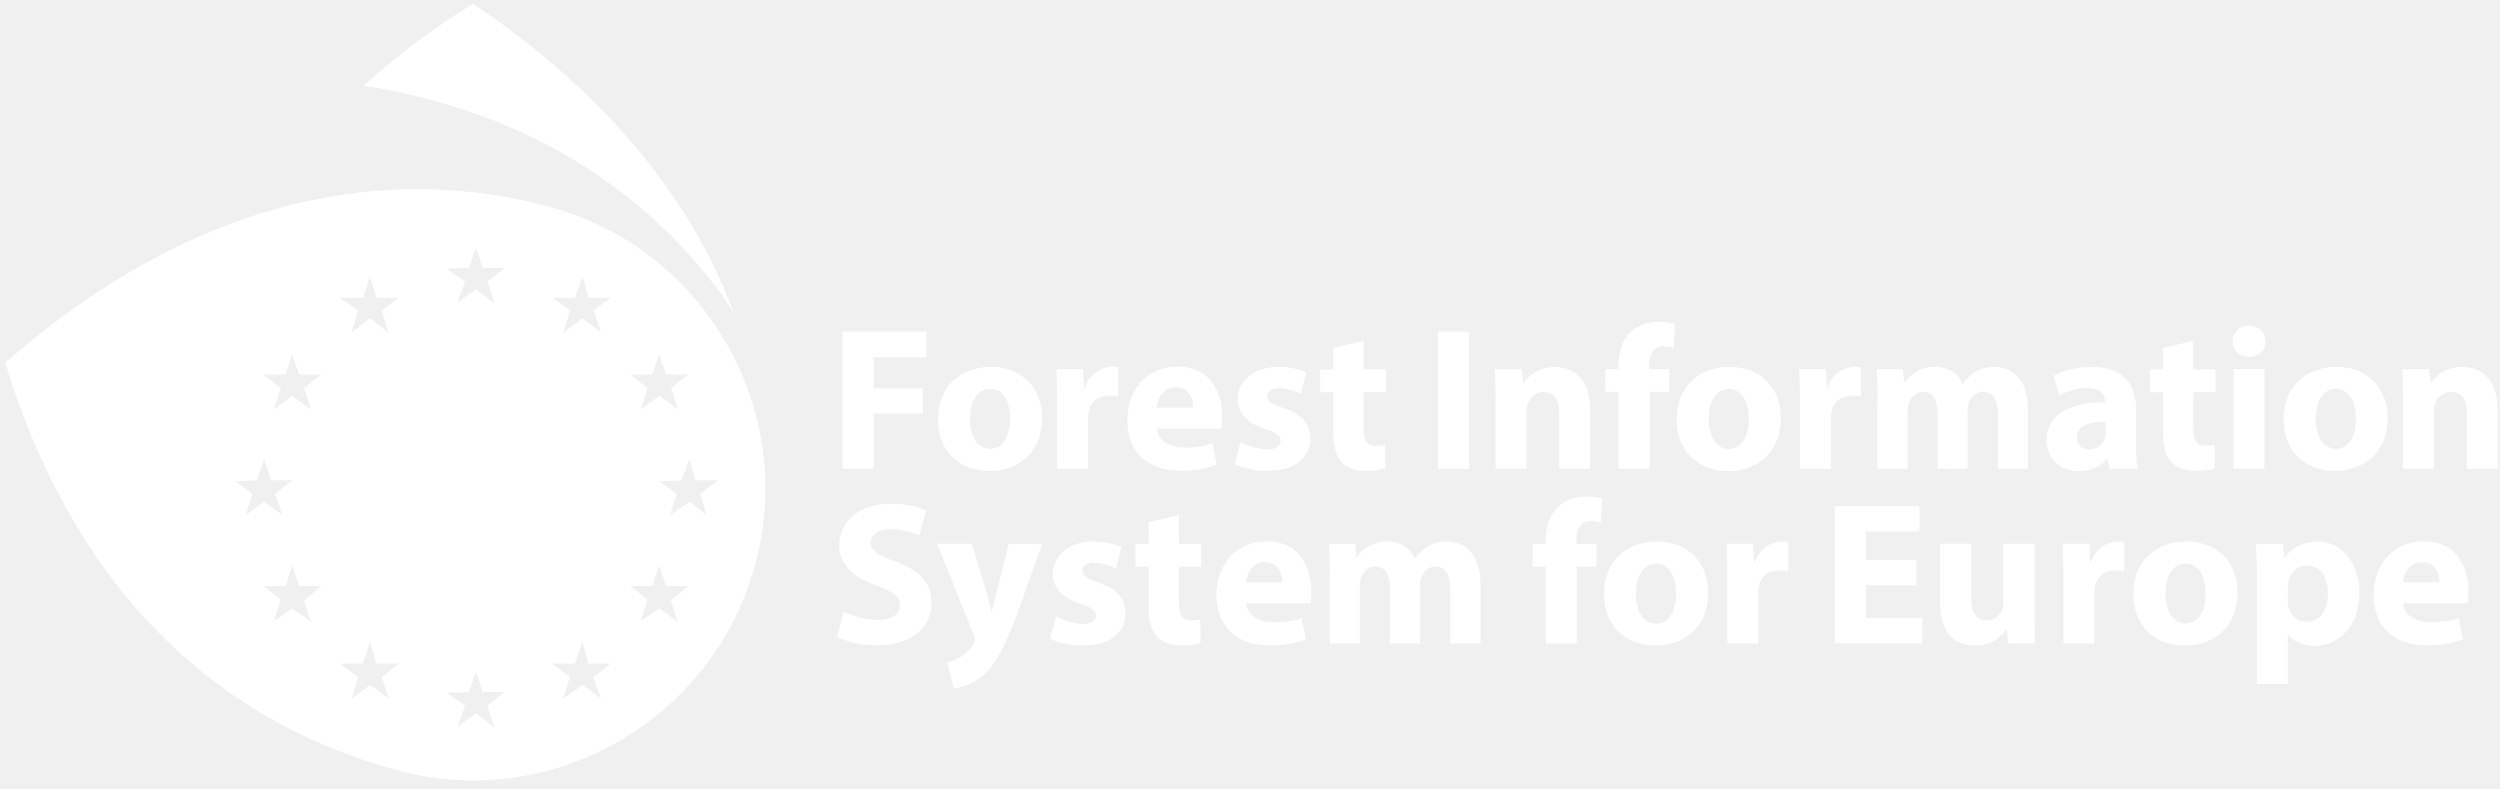
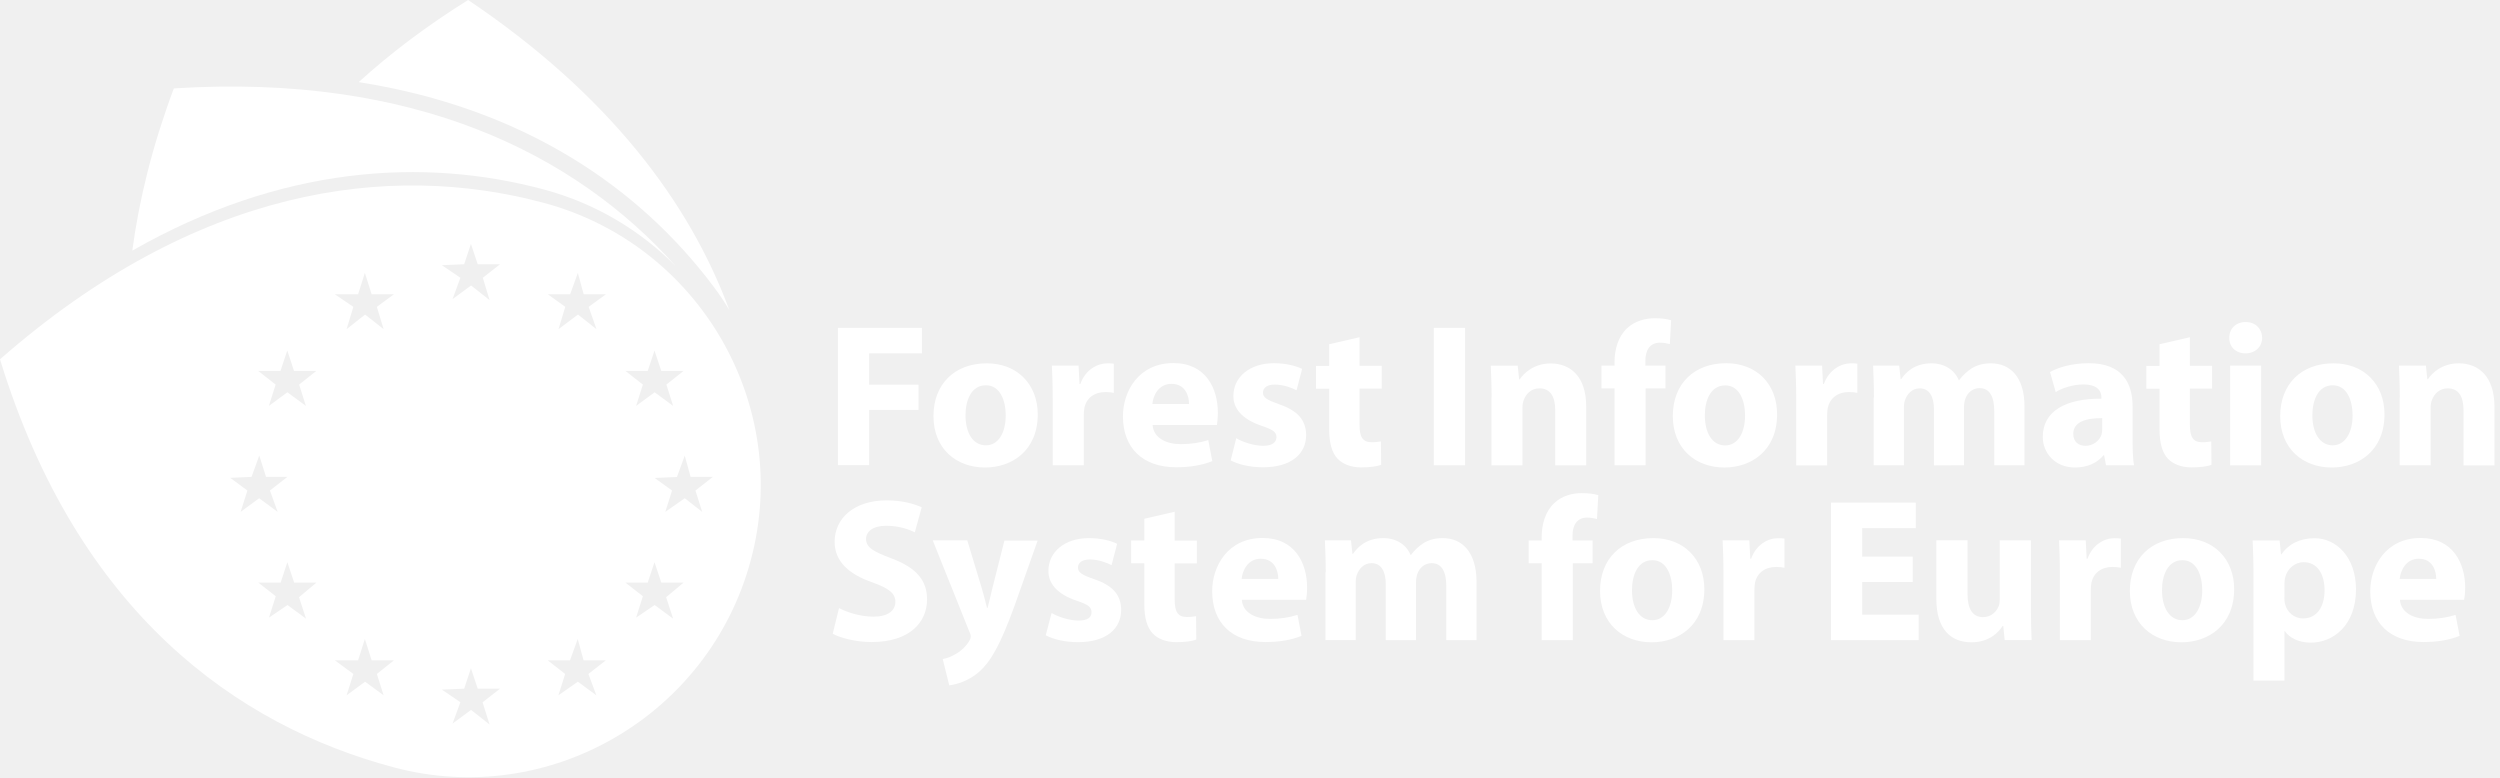
- <svg xmlns="http://www.w3.org/2000/svg" width="168" height="53" viewBox="0 0 168 53" fill="none">
-   <path fill-rule="evenodd" clip-rule="evenodd" d="M48.249 19.473C48.64 19.991 48.99 20.517 49.317 21.059C46.64 13.809 41.191 6.574 31.781 0.248C28.985 1.993 26.547 3.842 24.436 5.762C35.582 7.514 43.302 12.884 48.249 19.473Z" fill="white" />
-   <path d="M36.873 13.882C26.436 11.078 13.521 12.838 0.352 24.383C5.57 41.401 16.262 48.969 26.763 51.774C37.2 54.578 47.955 48.316 50.76 37.887C53.572 27.45 47.31 16.686 36.873 13.882ZM15.808 32.342L17.242 32.278L17.76 30.844L18.214 32.278H19.648L18.477 33.194L18.995 34.629L17.752 33.712L16.509 34.629L16.963 33.194L15.808 32.342ZM20.899 41.799L19.656 40.883L18.413 41.727L18.867 40.293L17.696 39.377H19.194L19.648 38.007L20.102 39.377H21.6L20.429 40.357L20.899 41.799ZM20.437 26.08L20.891 27.514L19.648 26.598L18.405 27.514L18.859 26.08L17.688 25.163H19.186L19.64 23.793L20.094 25.163H21.592L20.437 26.08ZM25.655 45.512L26.109 46.946L24.866 46.029L23.624 46.946L24.078 45.512L22.835 44.595H24.396L24.851 43.161L25.305 44.595H26.802L25.655 45.512ZM25.655 20.861L26.109 22.359L24.866 21.379L23.624 22.359L24.078 20.861L22.835 20.017H24.396L24.851 18.583L25.305 20.017H26.802L25.655 20.861ZM33.224 48.906L31.981 47.926L30.738 48.842L31.264 47.408L30.021 46.563L31.519 46.499L31.973 45.129L32.427 46.499H33.925L32.754 47.416L33.224 48.906ZM32.77 18.909L33.224 20.407L31.981 19.427L30.738 20.343L31.264 18.909L30.021 18.065L31.519 18.001L31.973 16.631L32.427 18.001H33.925L32.77 18.909ZM40.395 46.946L39.152 46.029L37.845 46.946L38.299 45.512L37.128 44.595H38.626L39.144 43.161L39.534 44.595H41.032L39.861 45.512L40.395 46.946ZM39.877 20.861L40.402 22.359L39.16 21.379L37.853 22.359L38.307 20.861L37.136 20.017H38.634L39.152 18.583L39.542 20.017H41.04L39.877 20.861ZM45.549 41.799L44.306 40.883L43.063 41.727L43.518 40.293L42.346 39.377H43.844L44.298 38.007L44.752 39.377H46.25L45.079 40.357L45.549 41.799ZM46.72 32.278H48.218L47.047 33.194L47.501 34.629L46.33 33.712L45.023 34.629L45.477 33.194L44.306 32.35L45.804 32.286L46.33 30.852L46.72 32.278ZM45.095 26.08L45.549 27.514L44.306 26.598L43.063 27.514L43.518 26.08L42.346 25.163H43.844L44.298 23.793L44.752 25.163H46.25L45.095 26.08Z" fill="white" />
-   <path d="M58.711 27.793H62.025V26.096H58.711V23.993H62.256V22.28H56.615V31.498H58.711V27.793Z" fill="white" />
-   <path d="M66.606 24.655C64.455 24.655 63.029 26.041 63.029 28.2C63.029 30.367 64.535 31.65 66.495 31.65C68.288 31.65 70.032 30.526 70.032 28.073C70.025 26.065 68.654 24.655 66.606 24.655ZM66.551 30.16C65.659 30.16 65.18 29.291 65.18 28.144C65.18 27.156 65.555 26.129 66.551 26.129C67.499 26.129 67.881 27.148 67.881 28.144C67.881 29.355 67.363 30.16 66.551 30.16Z" fill="white" />
-   <path d="M71.044 31.498H73.124V28.105C73.124 27.945 73.14 27.778 73.163 27.642C73.299 26.997 73.817 26.583 74.582 26.583C74.813 26.583 74.996 26.607 75.139 26.639V24.679C74.988 24.655 74.892 24.655 74.701 24.655C74.056 24.655 73.235 25.069 72.893 26.041H72.837L72.773 24.806H70.981C71.004 25.38 71.036 26.025 71.036 27.013V31.498H71.044Z" fill="white" />
-   <path d="M79.331 31.634C80.239 31.634 81.076 31.499 81.753 31.22L81.482 29.81C80.925 29.985 80.351 30.081 79.634 30.081C78.662 30.081 77.809 29.666 77.746 28.806V28.798H82.064C82.088 28.646 82.128 28.336 82.128 27.977C82.128 26.32 81.307 24.639 79.14 24.639C76.814 24.639 75.754 26.519 75.754 28.216C75.754 30.312 77.053 31.634 79.331 31.634ZM79.013 26.033C79.969 26.033 80.192 26.878 80.192 27.388H77.73C77.778 26.83 78.136 26.033 79.013 26.033Z" fill="white" />
-   <path d="M85.153 30.2C84.54 30.2 83.743 29.929 83.361 29.69L82.986 31.18C83.496 31.451 84.277 31.642 85.153 31.642C87.073 31.642 88.053 30.726 88.053 29.475C88.037 28.487 87.504 27.841 86.237 27.411C85.416 27.116 85.153 26.957 85.153 26.639C85.153 26.296 85.44 26.089 85.95 26.089C86.532 26.089 87.105 26.312 87.408 26.471L87.783 25.037C87.368 24.83 86.675 24.655 85.894 24.655C84.237 24.655 83.17 25.603 83.17 26.846C83.154 27.642 83.687 28.399 85.074 28.861C85.855 29.124 86.062 29.291 86.062 29.634C86.038 29.977 85.783 30.2 85.153 30.2Z" fill="white" />
-   <path d="M89.599 29.087C89.599 30.027 89.79 30.673 90.173 31.071C90.499 31.414 91.057 31.645 91.734 31.645C92.324 31.645 92.818 31.581 93.089 31.469L93.073 29.9C92.921 29.924 92.722 29.956 92.459 29.956C91.83 29.956 91.639 29.581 91.639 28.776V26.354H93.129V24.825H91.639V22.905L89.599 23.375V24.833H88.715V26.362H89.599V29.087Z" fill="white" />
-   <path d="M98.722 22.28H96.627V31.506H98.722V22.28Z" fill="white" />
-   <path d="M103.718 26.336C104.475 26.336 104.777 26.925 104.777 27.794V31.506H106.857V27.539C106.857 25.571 105.829 24.663 104.467 24.663C103.359 24.663 102.674 25.308 102.395 25.73H102.355L102.26 24.814H100.451C100.475 25.403 100.507 26.12 100.507 26.949H100.499V31.506H102.578V27.642C102.578 27.443 102.61 27.244 102.666 27.124C102.801 26.734 103.144 26.336 103.718 26.336Z" fill="white" />
-   <path d="M108.761 31.497H110.849V26.334H112.179V24.804H110.833V24.462C110.833 23.8 111.119 23.267 111.805 23.267C112.075 23.267 112.299 23.314 112.474 23.362L112.561 21.761C112.275 21.673 111.916 21.625 111.454 21.625C110.857 21.625 110.131 21.801 109.606 22.295C109.008 22.844 108.761 23.729 108.761 24.541V24.804H107.885V26.334H108.761V31.497Z" fill="white" />
-   <path d="M116.138 31.658C117.93 31.658 119.675 30.534 119.675 28.081C119.675 26.065 118.313 24.655 116.249 24.655C114.098 24.655 112.672 26.041 112.672 28.2C112.672 30.375 114.178 31.658 116.138 31.658ZM116.193 26.145C117.141 26.145 117.524 27.164 117.524 28.16C117.524 29.363 117.006 30.176 116.193 30.176C115.301 30.176 114.823 29.308 114.823 28.16C114.823 27.164 115.197 26.145 116.193 26.145Z" fill="white" />
-   <path d="M124.503 26.583C124.735 26.583 124.918 26.607 125.061 26.639V24.679C124.91 24.655 124.814 24.655 124.623 24.655C123.986 24.655 123.165 25.069 122.814 26.041H122.759L122.695 24.806H120.902C120.926 25.38 120.958 26.025 120.958 27.013V31.506H123.038V28.112C123.038 27.953 123.053 27.786 123.077 27.65C123.221 26.997 123.739 26.583 124.503 26.583Z" fill="white" />
-   <path d="M132.224 31.498V27.579C132.224 27.419 132.256 27.196 132.312 27.045C132.447 26.646 132.798 26.32 133.268 26.32C133.937 26.32 134.256 26.878 134.256 27.849V31.498H136.287V27.555C136.287 25.563 135.315 24.655 134.032 24.655C133.546 24.655 133.132 24.758 132.758 24.981C132.447 25.18 132.144 25.451 131.897 25.786H131.873C131.587 25.085 130.901 24.655 130.041 24.655C128.886 24.655 128.296 25.284 128.009 25.714H127.969L127.874 24.806H126.121C126.145 25.396 126.177 26.113 126.177 26.941H126.161V31.498H128.193V27.602C128.193 27.443 128.208 27.244 128.28 27.085C128.408 26.742 128.718 26.336 129.252 26.336C129.913 26.336 130.208 26.909 130.208 27.754V31.506L132.224 31.498Z" fill="white" />
-   <path d="M141.593 30.837H141.633L141.76 31.506H143.64C143.569 31.132 143.545 30.518 143.545 29.873V27.547C143.545 25.977 142.836 24.655 140.605 24.655C139.386 24.655 138.462 24.981 138 25.244L138.382 26.591C138.82 26.32 139.545 26.081 140.23 26.081C141.258 26.081 141.449 26.583 141.449 26.941V27.037C139.075 27.021 137.514 27.858 137.514 29.602C137.514 30.67 138.318 31.658 139.681 31.658C140.469 31.658 141.155 31.371 141.593 30.837ZM141.505 28.343V29.068C141.505 29.196 141.489 29.315 141.465 29.427C141.33 29.857 140.908 30.2 140.382 30.2C139.92 30.2 139.561 29.937 139.561 29.403C139.561 28.59 140.414 28.335 141.505 28.343Z" fill="white" />
-   <path d="M145.355 29.087C145.355 30.027 145.546 30.673 145.929 31.071C146.255 31.414 146.813 31.645 147.49 31.645C148.08 31.645 148.574 31.581 148.845 31.469L148.829 29.9C148.677 29.924 148.478 29.956 148.215 29.956C147.586 29.956 147.395 29.581 147.395 28.776V26.354H148.884V24.825H147.395V22.905L145.355 23.375V24.833H144.471V26.362H145.355V29.087Z" fill="white" />
-   <path d="M151.121 23.985C151.806 23.985 152.244 23.515 152.244 22.941C152.228 22.335 151.806 21.881 151.137 21.881C150.468 21.881 150.03 22.335 150.038 22.941C150.022 23.522 150.46 23.985 151.121 23.985Z" fill="white" />
-   <path d="M152.173 24.797H150.094V31.498H152.173V24.797Z" fill="white" />
-   <path d="M157.034 24.655C154.883 24.655 153.457 26.041 153.457 28.2C153.457 30.367 154.963 31.65 156.923 31.65C158.715 31.65 160.46 30.526 160.46 28.073C160.46 26.065 159.09 24.655 157.034 24.655ZM156.986 30.16C156.102 30.16 155.616 29.291 155.616 28.144C155.616 27.156 155.991 26.129 156.986 26.129C157.935 26.129 158.317 27.148 158.317 28.144C158.317 29.355 157.791 30.16 156.986 30.16Z" fill="white" />
-   <path d="M165.439 24.655C164.332 24.655 163.647 25.3 163.376 25.722H163.336L163.24 24.806H161.432C161.456 25.396 161.487 26.113 161.487 26.941H161.479V31.498H163.559V27.634C163.559 27.435 163.591 27.236 163.647 27.116C163.782 26.734 164.133 26.336 164.706 26.336C165.463 26.336 165.766 26.925 165.766 27.794V31.506H167.845V27.539C167.829 25.563 166.809 24.655 165.439 24.655Z" fill="white" />
-   <path d="M60.209 37.748C59.022 37.294 58.504 37.031 58.504 36.441C58.504 35.963 58.943 35.557 59.851 35.557C60.759 35.557 61.412 35.82 61.779 35.995L62.241 34.314C61.691 34.075 60.926 33.852 59.883 33.852C57.708 33.852 56.393 35.055 56.393 36.633C56.393 37.979 57.389 38.823 58.927 39.357C60.034 39.756 60.472 40.09 60.472 40.664C60.472 41.261 59.962 41.66 59.006 41.66C58.114 41.66 57.254 41.373 56.688 41.086L56.266 42.807C56.783 43.094 57.827 43.365 58.879 43.365C61.412 43.365 62.599 42.05 62.599 40.505C62.608 39.206 61.843 38.353 60.209 37.748Z" fill="white" />
-   <path d="M66.964 39.828C66.868 40.21 66.765 40.712 66.661 41.071H66.621C66.542 40.72 66.406 40.226 66.295 39.828L65.299 36.538H62.98L65.434 42.664C65.522 42.824 65.53 42.935 65.53 43.007C65.53 43.102 65.482 43.206 65.418 43.31C65.219 43.652 64.869 43.979 64.558 44.146C64.239 44.345 63.913 44.465 63.65 44.505L64.088 46.273C64.606 46.202 65.379 45.986 66.104 45.357C66.853 44.688 67.498 43.612 68.462 40.959L70.023 36.553H67.793L66.964 39.828Z" fill="white" />
-   <path d="M73.817 39.148C72.996 38.861 72.734 38.694 72.734 38.375C72.734 38.032 73.02 37.825 73.53 37.825C74.112 37.825 74.685 38.048 74.988 38.208L75.363 36.773C74.948 36.566 74.255 36.391 73.474 36.391C71.817 36.391 70.75 37.339 70.75 38.582C70.734 39.379 71.267 40.136 72.654 40.598C73.435 40.861 73.642 41.028 73.642 41.37C73.642 41.713 73.387 41.928 72.757 41.928C72.144 41.928 71.347 41.657 70.965 41.418L70.566 42.916C71.076 43.187 71.857 43.378 72.734 43.378C74.654 43.378 75.633 42.462 75.633 41.211C75.626 40.223 75.092 39.578 73.817 39.148Z" fill="white" />
-   <path d="M79.227 34.618L77.187 35.088V36.546H76.303V38.075H77.187V40.816C77.187 41.756 77.378 42.401 77.761 42.8C78.087 43.142 78.645 43.373 79.322 43.373C79.912 43.373 80.406 43.31 80.677 43.198L80.661 41.629C80.509 41.653 80.31 41.684 80.047 41.684C79.418 41.684 79.227 41.31 79.227 40.505V38.083H80.716V36.554H79.227V34.618Z" fill="white" />
-   <path d="M85.13 36.383C82.804 36.383 81.744 38.263 81.744 39.96C81.744 42.056 83.043 43.37 85.321 43.37C86.23 43.37 87.066 43.235 87.743 42.956L87.472 41.546C86.915 41.721 86.341 41.817 85.624 41.817C84.652 41.817 83.8 41.403 83.736 40.542V40.534H88.054C88.078 40.383 88.118 40.072 88.118 39.713C88.118 38.072 87.297 36.383 85.13 36.383ZM83.72 39.132C83.776 38.574 84.134 37.777 85.003 37.777C85.959 37.777 86.182 38.622 86.182 39.132H83.72Z" fill="white" />
-   <path d="M97.224 36.391C96.738 36.391 96.324 36.495 95.949 36.718C95.638 36.917 95.336 37.188 95.089 37.522H95.065C94.778 36.821 94.093 36.391 93.232 36.391C92.077 36.391 91.487 37.02 91.201 37.451H91.161L91.065 36.542H89.312C89.336 37.132 89.368 37.849 89.368 38.678H89.352V43.235H91.384V39.339C91.384 39.179 91.4 38.98 91.472 38.821C91.599 38.478 91.91 38.072 92.444 38.072C93.105 38.072 93.4 38.646 93.4 39.49V43.243H95.431V39.331C95.431 39.172 95.463 38.948 95.519 38.797C95.654 38.399 96.005 38.072 96.475 38.072C97.144 38.072 97.463 38.63 97.463 39.602V43.243H99.495V39.299C99.479 37.299 98.507 36.391 97.224 36.391Z" fill="white" />
-   <path d="M104.713 34.043C104.116 34.593 103.869 35.477 103.869 36.29V36.553H102.992V38.082H103.869V43.245H105.956V38.082H107.286V36.553H105.94V36.21C105.94 35.549 106.227 35.015 106.912 35.015C107.183 35.015 107.406 35.063 107.581 35.111L107.669 33.509C107.382 33.422 107.024 33.374 106.561 33.374C105.964 33.366 105.239 33.541 104.713 34.043Z" fill="white" />
-   <path d="M111.366 36.391C109.215 36.391 107.789 37.777 107.789 39.936C107.789 42.103 109.295 43.386 111.255 43.386C113.047 43.386 114.792 42.263 114.792 39.809C114.784 37.801 113.422 36.391 111.366 36.391ZM111.303 41.904C110.41 41.904 109.932 41.036 109.932 39.889C109.932 38.901 110.307 37.873 111.303 37.873C112.251 37.873 112.633 38.893 112.633 39.889C112.633 41.092 112.115 41.904 111.303 41.904Z" fill="white" />
-   <path d="M117.932 37.773H117.876L117.812 36.538H116.02C116.043 37.112 116.075 37.757 116.075 38.745V43.239H118.155V39.845C118.155 39.685 118.171 39.518 118.195 39.383C118.33 38.737 118.848 38.323 119.613 38.323C119.844 38.323 120.027 38.347 120.17 38.379V36.419C120.019 36.395 119.923 36.395 119.732 36.395C119.095 36.387 118.274 36.801 117.932 37.773Z" fill="white" />
-   <path d="M125.388 39.334H128.782V37.629H125.388V35.717H128.989V34.004H123.293V43.238H129.181V41.525H125.388V39.334Z" fill="white" />
-   <path d="M136.717 41.091V36.541H134.622V40.525C134.622 40.684 134.606 40.852 134.55 40.971C134.415 41.298 134.08 41.696 133.506 41.696C132.773 41.696 132.463 41.107 132.463 40.135V36.534H130.367V40.469C130.367 42.533 131.363 43.385 132.725 43.385C133.928 43.385 134.558 42.7 134.821 42.286H134.861L134.956 43.234H136.765C136.741 42.676 136.717 41.959 136.717 41.091Z" fill="white" />
-   <path d="M140.518 37.773H140.462L140.398 36.538H138.605C138.629 37.112 138.661 37.757 138.661 38.745V43.239H140.741V39.845C140.741 39.685 140.757 39.518 140.78 39.383C140.916 38.737 141.434 38.323 142.199 38.323C142.43 38.323 142.613 38.347 142.756 38.379V36.419C142.605 36.395 142.509 36.395 142.318 36.395C141.681 36.387 140.86 36.801 140.518 37.773Z" fill="white" />
-   <path d="M146.939 36.391C144.787 36.391 143.361 37.777 143.361 39.936C143.361 42.103 144.867 43.386 146.827 43.386C148.62 43.386 150.364 42.263 150.364 39.809C150.364 37.801 148.994 36.391 146.939 36.391ZM146.891 41.904C146.006 41.904 145.52 41.036 145.52 39.889C145.52 38.901 145.895 37.873 146.891 37.873C147.839 37.873 148.221 38.893 148.221 39.889C148.221 41.092 147.695 41.904 146.891 41.904Z" fill="white" />
-   <path d="M155.766 36.395C154.794 36.395 154.029 36.769 153.535 37.478H153.512L153.416 36.546H151.607C151.631 37.16 151.663 37.917 151.663 38.793V45.956H153.743V42.633H153.767C154.069 43.079 154.699 43.406 155.511 43.406C157.001 43.406 158.547 42.259 158.547 39.821C158.539 37.67 157.232 36.395 155.766 36.395ZM154.993 41.781C154.388 41.781 153.91 41.358 153.774 40.793C153.751 40.665 153.735 40.522 153.735 40.355H153.743V39.438C153.743 39.311 153.759 39.175 153.782 39.064C153.918 38.442 154.444 38.004 155.025 38.004C155.957 38.004 156.436 38.809 156.436 39.885C156.436 41.024 155.902 41.781 154.993 41.781Z" fill="white" />
-   <path d="M162.89 36.383C160.564 36.383 159.504 38.263 159.504 39.96C159.504 42.056 160.803 43.37 163.081 43.37C163.989 43.37 164.826 43.235 165.503 42.956L165.232 41.546C164.675 41.721 164.101 41.817 163.384 41.817C162.412 41.817 161.567 41.403 161.496 40.542V40.534H165.806C165.838 40.383 165.878 40.072 165.878 39.713C165.878 38.072 165.049 36.383 162.89 36.383ZM161.48 39.132C161.536 38.574 161.894 37.777 162.762 37.777C163.719 37.777 163.934 38.622 163.934 39.132H161.48Z" fill="white" />
+ <svg xmlns="http://www.w3.org/2000/svg" width="193" height="60" viewBox="0 0 193 60" fill="none">
+   <path fill-rule="evenodd" clip-rule="evenodd" d="M55.072 22.104C55.521 22.699 55.924 23.303 56.3 23.926C53.222 15.591 46.956 7.273 36.138 0C32.923 2.006 30.12 4.131 27.692 6.339C40.508 8.354 49.384 14.528 55.072 22.104Z" fill="white" />
+   <path d="M41.99 15.664C29.99 12.44 15.142 14.464 0 27.738C6 47.304 18.293 56.006 30.366 59.23C42.366 62.455 54.732 55.255 57.956 43.264C61.19 31.264 53.99 18.889 41.99 15.664ZM17.771 36.889L19.42 36.815L20.015 35.166L20.537 36.815H22.186L20.839 37.869L21.435 39.517L20.006 38.464L18.577 39.517L19.099 37.869L17.771 36.889ZM23.624 47.762L22.195 46.708L20.766 47.679L21.288 46.03L19.942 44.977H21.664L22.186 43.401L22.708 44.977H24.43L23.084 46.104L23.624 47.762ZM23.093 29.689L23.615 31.337L22.186 30.284L20.757 31.337L21.279 29.689L19.933 28.635H21.655L22.177 27.06L22.699 28.635H24.421L23.093 29.689ZM29.093 52.03L29.615 53.679L28.186 52.626L26.757 53.679L27.279 52.03L25.85 50.977H27.645L28.168 49.328L28.69 50.977H30.412L29.093 52.03ZM29.093 23.689L29.615 25.411L28.186 24.284L26.757 25.411L27.279 23.689L25.85 22.718H27.645L28.168 21.069L28.69 22.718H30.412L29.093 23.689ZM37.795 55.932L36.366 54.806L34.937 55.859L35.541 54.21L34.112 53.239L35.835 53.166L36.357 51.591L36.879 53.166H38.601L37.254 54.22L37.795 55.932ZM37.273 21.444L37.795 23.166L36.366 22.04L34.937 23.093L35.541 21.444L34.112 20.473L35.835 20.4L36.357 18.825L36.879 20.4H38.601L37.273 21.444ZM46.039 53.679L44.61 52.626L43.108 53.679L43.63 52.03L42.283 50.977H44.005L44.601 49.328L45.05 50.977H46.772L45.425 52.03L46.039 53.679ZM45.444 23.689L46.048 25.411L44.619 24.284L43.117 25.411L43.639 23.689L42.292 22.718H44.015L44.61 21.069L45.059 22.718H46.781L45.444 23.689ZM51.966 47.762L50.537 46.708L49.108 47.679L49.63 46.03L48.283 44.977H50.005L50.528 43.401L51.05 44.977H52.772L51.425 46.104L51.966 47.762ZM53.312 36.815H55.034L53.688 37.869L54.21 39.517L52.863 38.464L51.361 39.517L51.883 37.869L50.537 36.898L52.259 36.824L52.863 35.175L53.312 36.815ZM51.444 29.689L51.966 31.337L50.537 30.284L49.108 31.337L49.63 29.689L48.283 28.635H50.005L50.528 27.06L51.05 28.635H52.772L51.444 29.689Z" fill="white" />
+   <path d="M67.099 31.648H70.909V29.697H67.099V27.279H71.175V25.31H64.689V35.908H67.099V31.648Z" fill="white" />
+   <path d="M76.176 28.049C73.703 28.049 72.064 29.643 72.064 32.125C72.064 34.617 73.795 36.092 76.048 36.092C78.109 36.092 80.115 34.8 80.115 31.979C80.106 29.67 78.531 28.049 76.176 28.049ZM76.112 34.379C75.086 34.379 74.537 33.38 74.537 32.061C74.537 30.925 74.967 29.744 76.112 29.744C77.202 29.744 77.642 30.916 77.642 32.061C77.642 33.453 77.047 34.379 76.112 34.379Z" fill="white" />
+   <path d="M81.278 35.917H83.669V32.015C83.669 31.832 83.688 31.64 83.715 31.484C83.871 30.742 84.466 30.266 85.346 30.266C85.611 30.266 85.822 30.293 85.987 30.33V28.076C85.813 28.049 85.703 28.049 85.483 28.049C84.741 28.049 83.797 28.525 83.403 29.643H83.339L83.266 28.223H81.205C81.233 28.882 81.269 29.624 81.269 30.76V35.917H81.278Z" fill="white" />
+   <path d="M90.804 36.073C91.849 36.073 92.81 35.917 93.589 35.597L93.278 33.975C92.636 34.177 91.977 34.287 91.152 34.287C90.035 34.287 89.055 33.81 88.981 32.821V32.812H93.946C93.974 32.638 94.019 32.281 94.019 31.868C94.019 29.963 93.076 28.03 90.585 28.03C87.91 28.03 86.691 30.192 86.691 32.143C86.691 34.552 88.184 36.073 90.804 36.073ZM90.438 29.633C91.537 29.633 91.794 30.604 91.794 31.191H88.963C89.018 30.549 89.43 29.633 90.438 29.633Z" fill="white" />
+   <path d="M97.5 34.416C96.795 34.416 95.879 34.104 95.439 33.829L95.009 35.542C95.595 35.854 96.493 36.074 97.5 36.074C99.708 36.074 100.835 35.02 100.835 33.582C100.816 32.446 100.203 31.704 98.746 31.209C97.803 30.87 97.5 30.687 97.5 30.321C97.5 29.927 97.83 29.689 98.416 29.689C99.085 29.689 99.745 29.945 100.093 30.129L100.523 28.48C100.047 28.242 99.25 28.04 98.352 28.04C96.447 28.04 95.219 29.13 95.219 30.559C95.201 31.475 95.815 32.345 97.409 32.877C98.306 33.179 98.545 33.371 98.545 33.765C98.517 34.159 98.224 34.416 97.5 34.416Z" fill="white" />
+   <path d="M102.612 33.142C102.612 34.223 102.832 34.965 103.272 35.423C103.648 35.817 104.289 36.083 105.067 36.083C105.745 36.083 106.313 36.01 106.625 35.881L106.606 34.077C106.432 34.104 106.203 34.141 105.901 34.141C105.177 34.141 104.957 33.71 104.957 32.785V30.001H106.67V28.242H104.957V26.034L102.612 26.575V28.251H101.596V30.01H102.612V33.142Z" fill="white" />
+   <path d="M113.101 25.31H110.691V35.917H113.101V25.31Z" fill="white" />
+   <path d="M118.844 29.981C119.714 29.981 120.062 30.659 120.062 31.658V35.926H122.453V31.364C122.453 29.102 121.271 28.058 119.705 28.058C118.431 28.058 117.644 28.8 117.323 29.285H117.277L117.167 28.232H115.088C115.115 28.91 115.152 29.734 115.152 30.687H115.143V35.926H117.534V31.483C117.534 31.255 117.57 31.026 117.634 30.888C117.79 30.439 118.184 29.981 118.844 29.981Z" fill="white" />
+   <path d="M124.642 35.918H127.042V29.982H128.572V28.223H127.024V27.829C127.024 27.069 127.354 26.455 128.142 26.455C128.453 26.455 128.71 26.51 128.911 26.565L129.012 24.724C128.682 24.623 128.27 24.568 127.739 24.568C127.052 24.568 126.218 24.77 125.613 25.338C124.926 25.97 124.642 26.987 124.642 27.921V28.223H123.635V29.982H124.642V35.918Z" fill="white" />
+   <path d="M133.125 36.092C135.186 36.092 137.192 34.8 137.192 31.979C137.192 29.661 135.626 28.04 133.254 28.04C130.78 28.04 129.141 29.634 129.141 32.116C129.141 34.617 130.872 36.092 133.125 36.092ZM133.189 29.753C134.279 29.753 134.719 30.925 134.719 32.071C134.719 33.454 134.124 34.388 133.189 34.388C132.163 34.388 131.614 33.39 131.614 32.071C131.614 30.925 132.044 29.753 133.189 29.753Z" fill="white" />
+   <path d="M142.743 30.266C143.009 30.266 143.219 30.293 143.384 30.33V28.076C143.21 28.049 143.1 28.049 142.88 28.049C142.148 28.049 141.204 28.525 140.801 29.643H140.737L140.664 28.223H138.603C138.63 28.882 138.667 29.624 138.667 30.76V35.927H141.057V32.024C141.057 31.841 141.076 31.649 141.103 31.493C141.268 30.742 141.864 30.266 142.743 30.266Z" fill="white" />
+   <path d="M151.619 35.917V31.411C151.619 31.227 151.656 30.971 151.72 30.797C151.876 30.339 152.279 29.963 152.819 29.963C153.589 29.963 153.955 30.605 153.955 31.722V35.917H156.291V31.383C156.291 29.093 155.173 28.049 153.699 28.049C153.14 28.049 152.663 28.168 152.233 28.424C151.876 28.653 151.528 28.965 151.244 29.35H151.216C150.886 28.544 150.099 28.049 149.109 28.049C147.781 28.049 147.103 28.773 146.774 29.267H146.728L146.618 28.223H144.603C144.63 28.901 144.667 29.725 144.667 30.678H144.648V35.917H146.984V31.438C146.984 31.255 147.003 31.026 147.085 30.843C147.232 30.449 147.589 29.982 148.202 29.982C148.963 29.982 149.302 30.641 149.302 31.612V35.927L151.619 35.917Z" fill="white" />
+   <path d="M162.392 35.148H162.438L162.585 35.918H164.746C164.664 35.487 164.636 34.782 164.636 34.04V31.365C164.636 29.561 163.821 28.04 161.256 28.04C159.855 28.04 158.792 28.416 158.261 28.718L158.701 30.266C159.204 29.954 160.038 29.68 160.826 29.68C162.007 29.68 162.227 30.257 162.227 30.669V30.779C159.498 30.761 157.702 31.722 157.702 33.728C157.702 34.956 158.627 36.092 160.194 36.092C161.101 36.092 161.888 35.762 162.392 35.148ZM162.291 32.281V33.115C162.291 33.261 162.273 33.399 162.246 33.527C162.09 34.022 161.604 34.416 161 34.416C160.469 34.416 160.056 34.113 160.056 33.499C160.056 32.565 161.036 32.272 162.291 32.281Z" fill="white" />
+   <path d="M166.715 33.142C166.715 34.223 166.935 34.965 167.375 35.423C167.75 35.817 168.391 36.083 169.17 36.083C169.848 36.083 170.416 36.01 170.727 35.881L170.709 34.077C170.535 34.104 170.306 34.141 170.004 34.141C169.28 34.141 169.06 33.71 169.06 32.785V30.001H170.773V28.242H169.06V26.034L166.715 26.575V28.251H165.698V30.01H166.715V33.142Z" fill="white" />
+   <path d="M173.348 27.28C174.136 27.28 174.639 26.739 174.639 26.08C174.621 25.384 174.136 24.861 173.366 24.861C172.597 24.861 172.093 25.384 172.102 26.08C172.084 26.748 172.588 27.28 173.348 27.28Z" fill="white" />
+   <path d="M174.557 28.223H172.166V35.926H174.557V28.223Z" fill="white" />
+   <path d="M180.144 28.049C177.671 28.049 176.031 29.643 176.031 32.125C176.031 34.617 177.763 36.092 180.016 36.092C182.077 36.092 184.083 34.8 184.083 31.979C184.083 29.67 182.507 28.049 180.144 28.049ZM180.089 34.379C179.072 34.379 178.514 33.38 178.514 32.061C178.514 30.925 178.944 29.744 180.089 29.744C181.179 29.744 181.619 30.916 181.619 32.061C181.619 33.453 181.014 34.379 180.089 34.379Z" fill="white" />
+   <path d="M189.808 28.049C188.534 28.049 187.747 28.791 187.435 29.276H187.389L187.28 28.223H185.2C185.228 28.901 185.264 29.725 185.264 30.678H185.255V35.917H187.646V31.475C187.646 31.246 187.683 31.017 187.747 30.879C187.902 30.44 188.306 29.982 188.965 29.982C189.835 29.982 190.183 30.66 190.183 31.658V35.927H192.574V31.365C192.556 29.093 191.383 28.049 189.808 28.049Z" fill="white" />
+   <path d="M68.82 43.108C67.456 42.586 66.86 42.284 66.86 41.606C66.86 41.056 67.364 40.589 68.408 40.589C69.453 40.589 70.204 40.892 70.625 41.093L71.156 39.16C70.524 38.885 69.645 38.629 68.445 38.629C65.944 38.629 64.433 40.012 64.433 41.826C64.433 43.374 65.578 44.345 67.346 44.959C68.619 45.417 69.123 45.801 69.123 46.461C69.123 47.148 68.537 47.606 67.437 47.606C66.411 47.606 65.422 47.276 64.772 46.946L64.286 48.925C64.882 49.255 66.082 49.566 67.291 49.566C70.204 49.566 71.569 48.055 71.569 46.278C71.578 44.785 70.698 43.804 68.82 43.108Z" fill="white" />
+   <path d="M76.589 45.499C76.479 45.939 76.36 46.516 76.241 46.928H76.195C76.103 46.525 75.948 45.957 75.819 45.499L74.674 41.716H72.009L74.83 48.76C74.931 48.943 74.94 49.072 74.94 49.154C74.94 49.264 74.885 49.383 74.812 49.502C74.583 49.896 74.18 50.271 73.823 50.464C73.456 50.693 73.081 50.83 72.778 50.876L73.282 52.91C73.877 52.827 74.766 52.58 75.6 51.856C76.461 51.087 77.203 49.85 78.311 46.8L80.106 41.734H77.541L76.589 45.499Z" fill="white" />
+   <path d="M84.466 44.711C83.522 44.382 83.22 44.189 83.22 43.823C83.22 43.429 83.55 43.191 84.136 43.191C84.805 43.191 85.464 43.447 85.812 43.63L86.243 41.982C85.767 41.743 84.97 41.542 84.072 41.542C82.167 41.542 80.939 42.632 80.939 44.061C80.921 44.977 81.535 45.847 83.129 46.379C84.026 46.681 84.264 46.873 84.264 47.267C84.264 47.661 83.971 47.908 83.248 47.908C82.542 47.908 81.626 47.597 81.186 47.322L80.728 49.044C81.315 49.356 82.213 49.575 83.22 49.575C85.428 49.575 86.554 48.522 86.554 47.084C86.545 45.948 85.931 45.206 84.466 44.711Z" fill="white" />
+   <path d="M90.686 39.508L88.341 40.048V41.725H87.324V43.483H88.341V46.634C88.341 47.715 88.561 48.457 89.001 48.915C89.376 49.309 90.017 49.575 90.796 49.575C91.474 49.575 92.042 49.502 92.353 49.373L92.335 47.569C92.161 47.596 91.932 47.633 91.629 47.633C90.906 47.633 90.686 47.202 90.686 46.277V43.492H92.399V41.734H90.686V39.508Z" fill="white" />
+   <path d="M97.473 41.532C94.798 41.532 93.58 43.694 93.58 45.645C93.58 48.054 95.073 49.566 97.693 49.566C98.737 49.566 99.699 49.41 100.478 49.089L100.166 47.468C99.525 47.669 98.865 47.779 98.041 47.779C96.924 47.779 95.943 47.303 95.87 46.314V46.305H100.835C100.862 46.131 100.908 45.773 100.908 45.361C100.908 43.474 99.965 41.532 97.473 41.532ZM95.852 44.693C95.916 44.051 96.328 43.135 97.327 43.135C98.426 43.135 98.682 44.106 98.682 44.693H95.852Z" fill="white" />
+   <path d="M111.378 41.542C110.82 41.542 110.343 41.661 109.913 41.918C109.555 42.147 109.207 42.458 108.923 42.843H108.896C108.566 42.037 107.778 41.542 106.789 41.542C105.461 41.542 104.783 42.266 104.453 42.76H104.407L104.297 41.716H102.282C102.31 42.394 102.346 43.218 102.346 44.171H102.328V49.411H104.664V44.931C104.664 44.748 104.682 44.519 104.765 44.336C104.911 43.942 105.268 43.475 105.882 43.475C106.642 43.475 106.981 44.134 106.981 45.105V49.42H109.317V44.922C109.317 44.739 109.354 44.482 109.418 44.308C109.574 43.85 109.977 43.475 110.517 43.475C111.287 43.475 111.653 44.116 111.653 45.234V49.42H113.989V44.886C113.971 42.586 112.853 41.542 111.378 41.542Z" fill="white" />
+   <path d="M119.989 38.84C119.302 39.472 119.018 40.489 119.018 41.423V41.725H118.011V43.484H119.018V49.42H121.418V43.484H122.948V41.725H121.4V41.332C121.4 40.571 121.73 39.958 122.518 39.958C122.829 39.958 123.085 40.013 123.287 40.068L123.388 38.226C123.058 38.126 122.646 38.071 122.114 38.071C121.427 38.061 120.594 38.263 119.989 38.84Z" fill="white" />
+   <path d="M127.637 41.542C125.164 41.542 123.524 43.136 123.524 45.618C123.524 48.11 125.256 49.585 127.509 49.585C129.57 49.585 131.576 48.293 131.576 45.472C131.567 43.163 130.001 41.542 127.637 41.542ZM127.564 47.881C126.538 47.881 125.989 46.882 125.989 45.563C125.989 44.428 126.419 43.246 127.564 43.246C128.654 43.246 129.094 44.418 129.094 45.563C129.094 46.947 128.498 47.881 127.564 47.881Z" fill="white" />
+   <path d="M135.186 43.136H135.122L135.048 41.716H132.987C133.015 42.375 133.051 43.117 133.051 44.253V49.419H135.442V45.517C135.442 45.334 135.461 45.142 135.488 44.986C135.644 44.244 136.239 43.768 137.119 43.768C137.384 43.768 137.595 43.795 137.76 43.832V41.578C137.586 41.551 137.476 41.551 137.256 41.551C136.523 41.542 135.58 42.018 135.186 43.136Z" fill="white" />
+   <path d="M143.76 44.931H147.662V42.971H143.76V40.772H147.9V38.803H141.351V49.419H148.12V47.45H143.76V44.931Z" fill="white" />
+   <path d="M156.786 46.947V41.716H154.377V46.296C154.377 46.48 154.359 46.672 154.294 46.809C154.139 47.185 153.754 47.643 153.094 47.643C152.252 47.643 151.894 46.965 151.894 45.847V41.707H149.485V46.232C149.485 48.605 150.63 49.585 152.197 49.585C153.58 49.585 154.304 48.797 154.606 48.321H154.652L154.762 49.411H156.841C156.813 48.77 156.786 47.945 156.786 46.947Z" fill="white" />
+   <path d="M161.155 43.136H161.091L161.018 41.716H158.957C158.985 42.375 159.021 43.117 159.021 44.253V49.419H161.412V45.517C161.412 45.334 161.43 45.142 161.458 44.986C161.613 44.244 162.209 43.768 163.088 43.768C163.354 43.768 163.565 43.795 163.729 43.832V41.578C163.555 41.551 163.446 41.551 163.226 41.551C162.493 41.542 161.549 42.018 161.155 43.136Z" fill="white" />
+   <path d="M168.538 41.542C166.064 41.542 164.425 43.136 164.425 45.618C164.425 48.11 166.156 49.585 168.409 49.585C170.471 49.585 172.477 48.293 172.477 45.472C172.477 43.163 170.901 41.542 168.538 41.542ZM168.483 47.881C167.466 47.881 166.907 46.882 166.907 45.563C166.907 44.428 167.338 43.246 168.483 43.246C169.573 43.246 170.013 44.418 170.013 45.563C170.013 46.947 169.408 47.881 168.483 47.881Z" fill="white" />
+   <path d="M178.687 41.551C177.569 41.551 176.69 41.981 176.122 42.797H176.095L175.985 41.725H173.905C173.933 42.43 173.969 43.3 173.969 44.308V52.543H176.36V48.723H176.388C176.736 49.236 177.459 49.612 178.394 49.612C180.107 49.612 181.884 48.293 181.884 45.49C181.875 43.016 180.372 41.551 178.687 41.551ZM177.798 47.743C177.102 47.743 176.553 47.258 176.397 46.607C176.369 46.461 176.351 46.296 176.351 46.103H176.36V45.05C176.36 44.903 176.379 44.748 176.406 44.619C176.562 43.905 177.166 43.401 177.835 43.401C178.907 43.401 179.456 44.326 179.456 45.563C179.456 46.873 178.843 47.743 177.798 47.743Z" fill="white" />
+   <path d="M186.876 41.532C184.202 41.532 182.983 43.694 182.983 45.645C182.983 48.054 184.476 49.566 187.096 49.566C188.141 49.566 189.102 49.41 189.881 49.089L189.57 47.468C188.928 47.669 188.269 47.779 187.444 47.779C186.327 47.779 185.356 47.303 185.273 46.314V46.305H190.229C190.266 46.131 190.312 45.773 190.312 45.361C190.312 43.474 189.359 41.532 186.876 41.532ZM185.255 44.693C185.319 44.051 185.731 43.135 186.73 43.135C187.829 43.135 188.076 44.106 188.076 44.693H185.255Z" fill="white" />
+   <path fill-rule="evenodd" clip-rule="evenodd" d="M13.42 6.825C11.762 11.249 10.736 15.426 10.214 19.347C21.719 12.788 32.711 12.138 41.99 14.629C45.984 15.701 49.447 17.799 52.167 20.547C44.409 11.863 31.951 5.643 13.42 6.825Z" fill="white" />
</svg>
